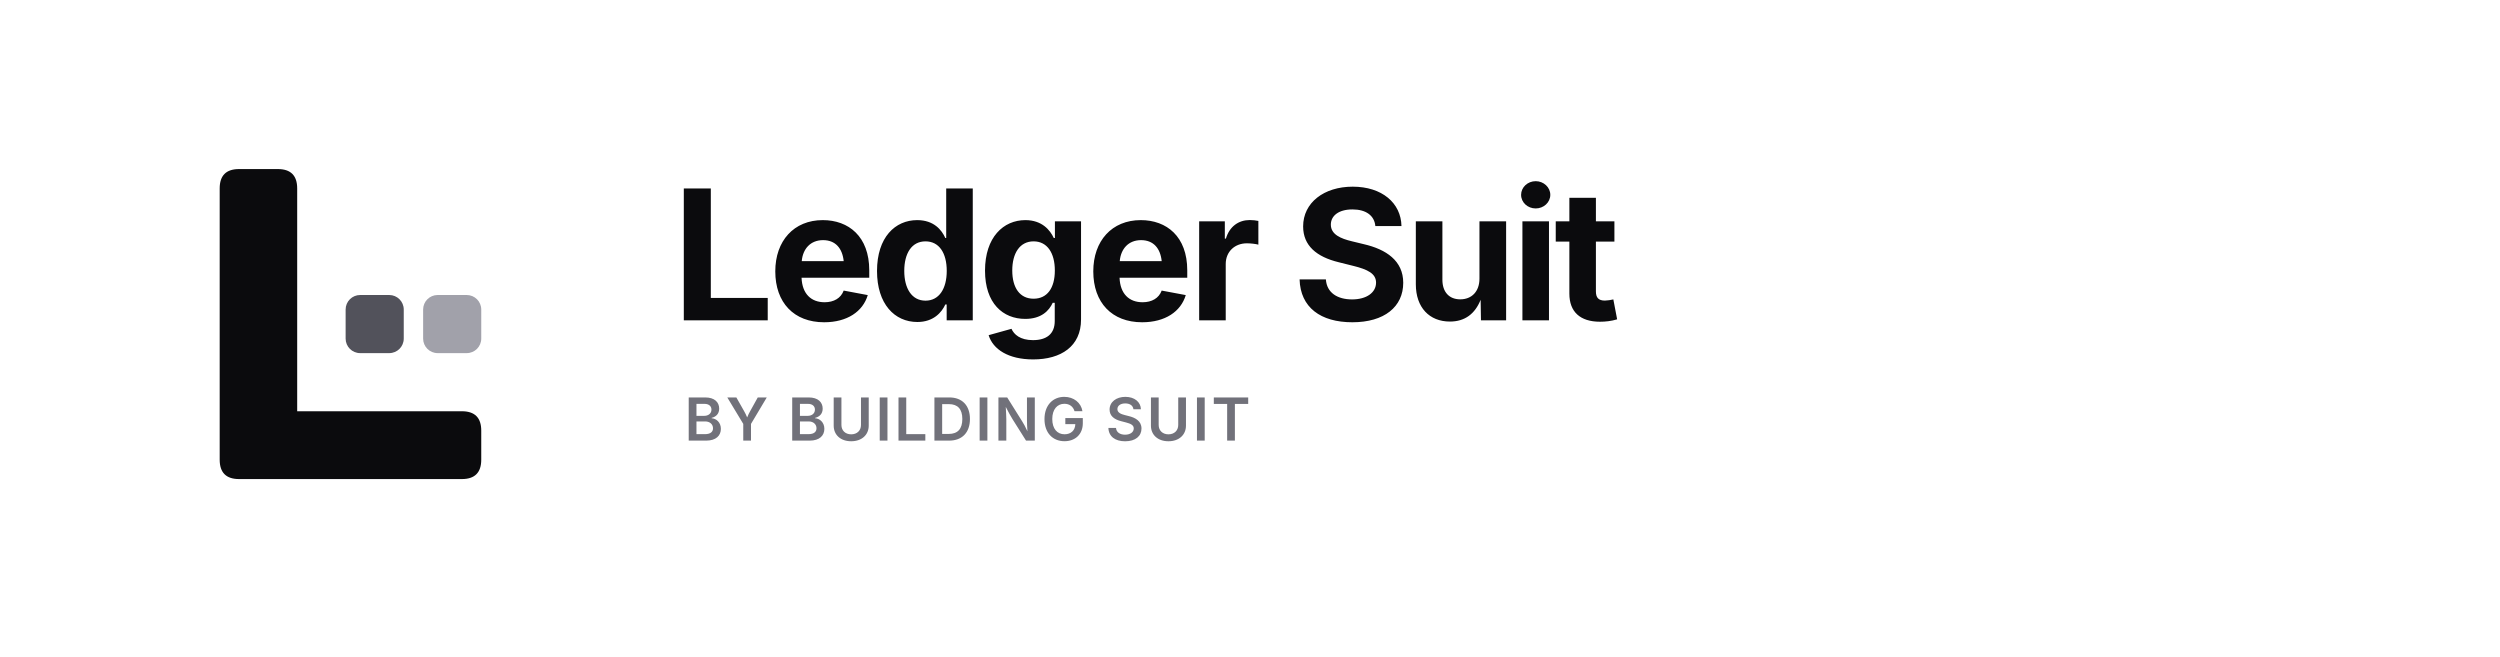
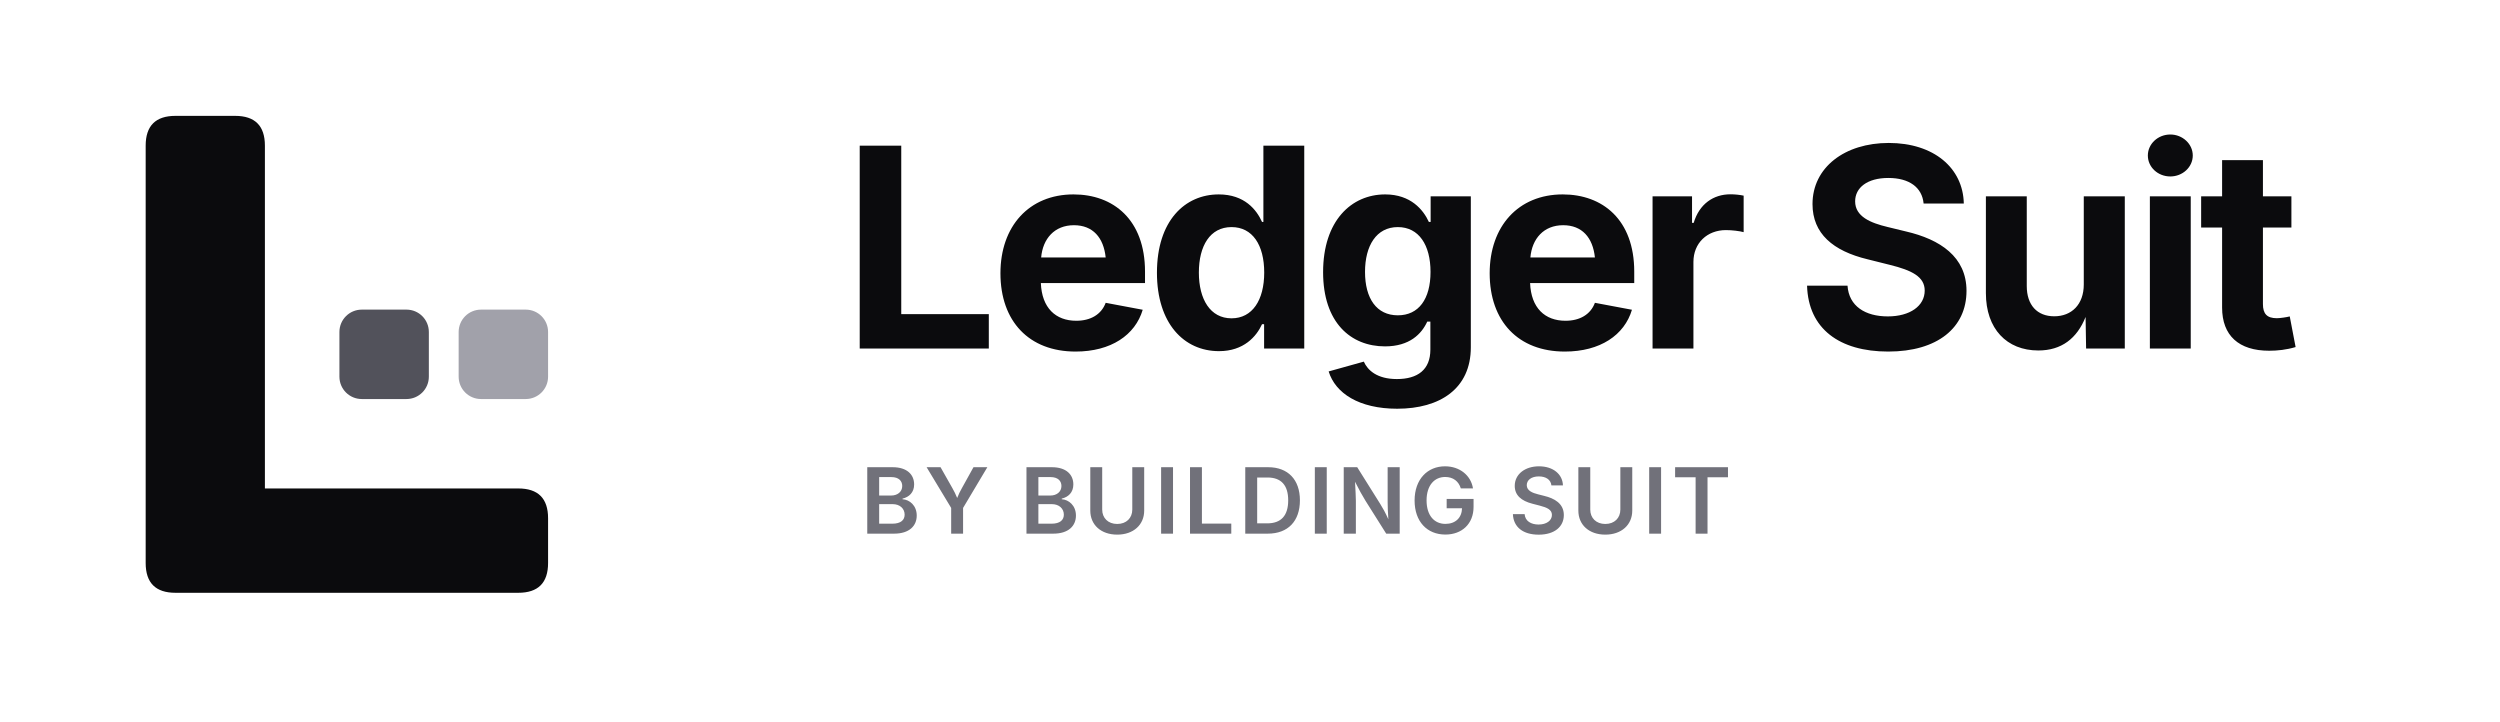
- <svg xmlns="http://www.w3.org/2000/svg" width="1600" height="420" viewBox="0 0 1600 420">
+ <svg xmlns="http://www.w3.org/2000/svg" width="1040" height="300" viewBox="80 60 1040 300">
  <g transform="translate(60 40) scale(3.1)">
    <path fill="#0B0B0D" d="M30 22h8q4 0 4 4v46h34q4 0 4 4v6q0 4-4 4H30q-4 0-4-4V26q0-4 4-4Z" />
    <rect x="52" y="48" width="12" height="12" rx="3" fill="#52525B" />
    <rect x="68" y="48" width="12" height="12" rx="3" fill="#A1A1AA" />
  </g>
  <text x="430" y="205" fill="#0B0B0D" font-family="Manrope, Inter, Arial, sans-serif" font-size="116" font-weight="750" letter-spacing="-4">Ledger Suit</text>
  <text x="438" y="282" fill="#71717A" font-family="Manrope, Inter, Arial, sans-serif" font-size="38" font-weight="600" letter-spacing="1.5">BY BUILDING SUIT</text>
</svg>
